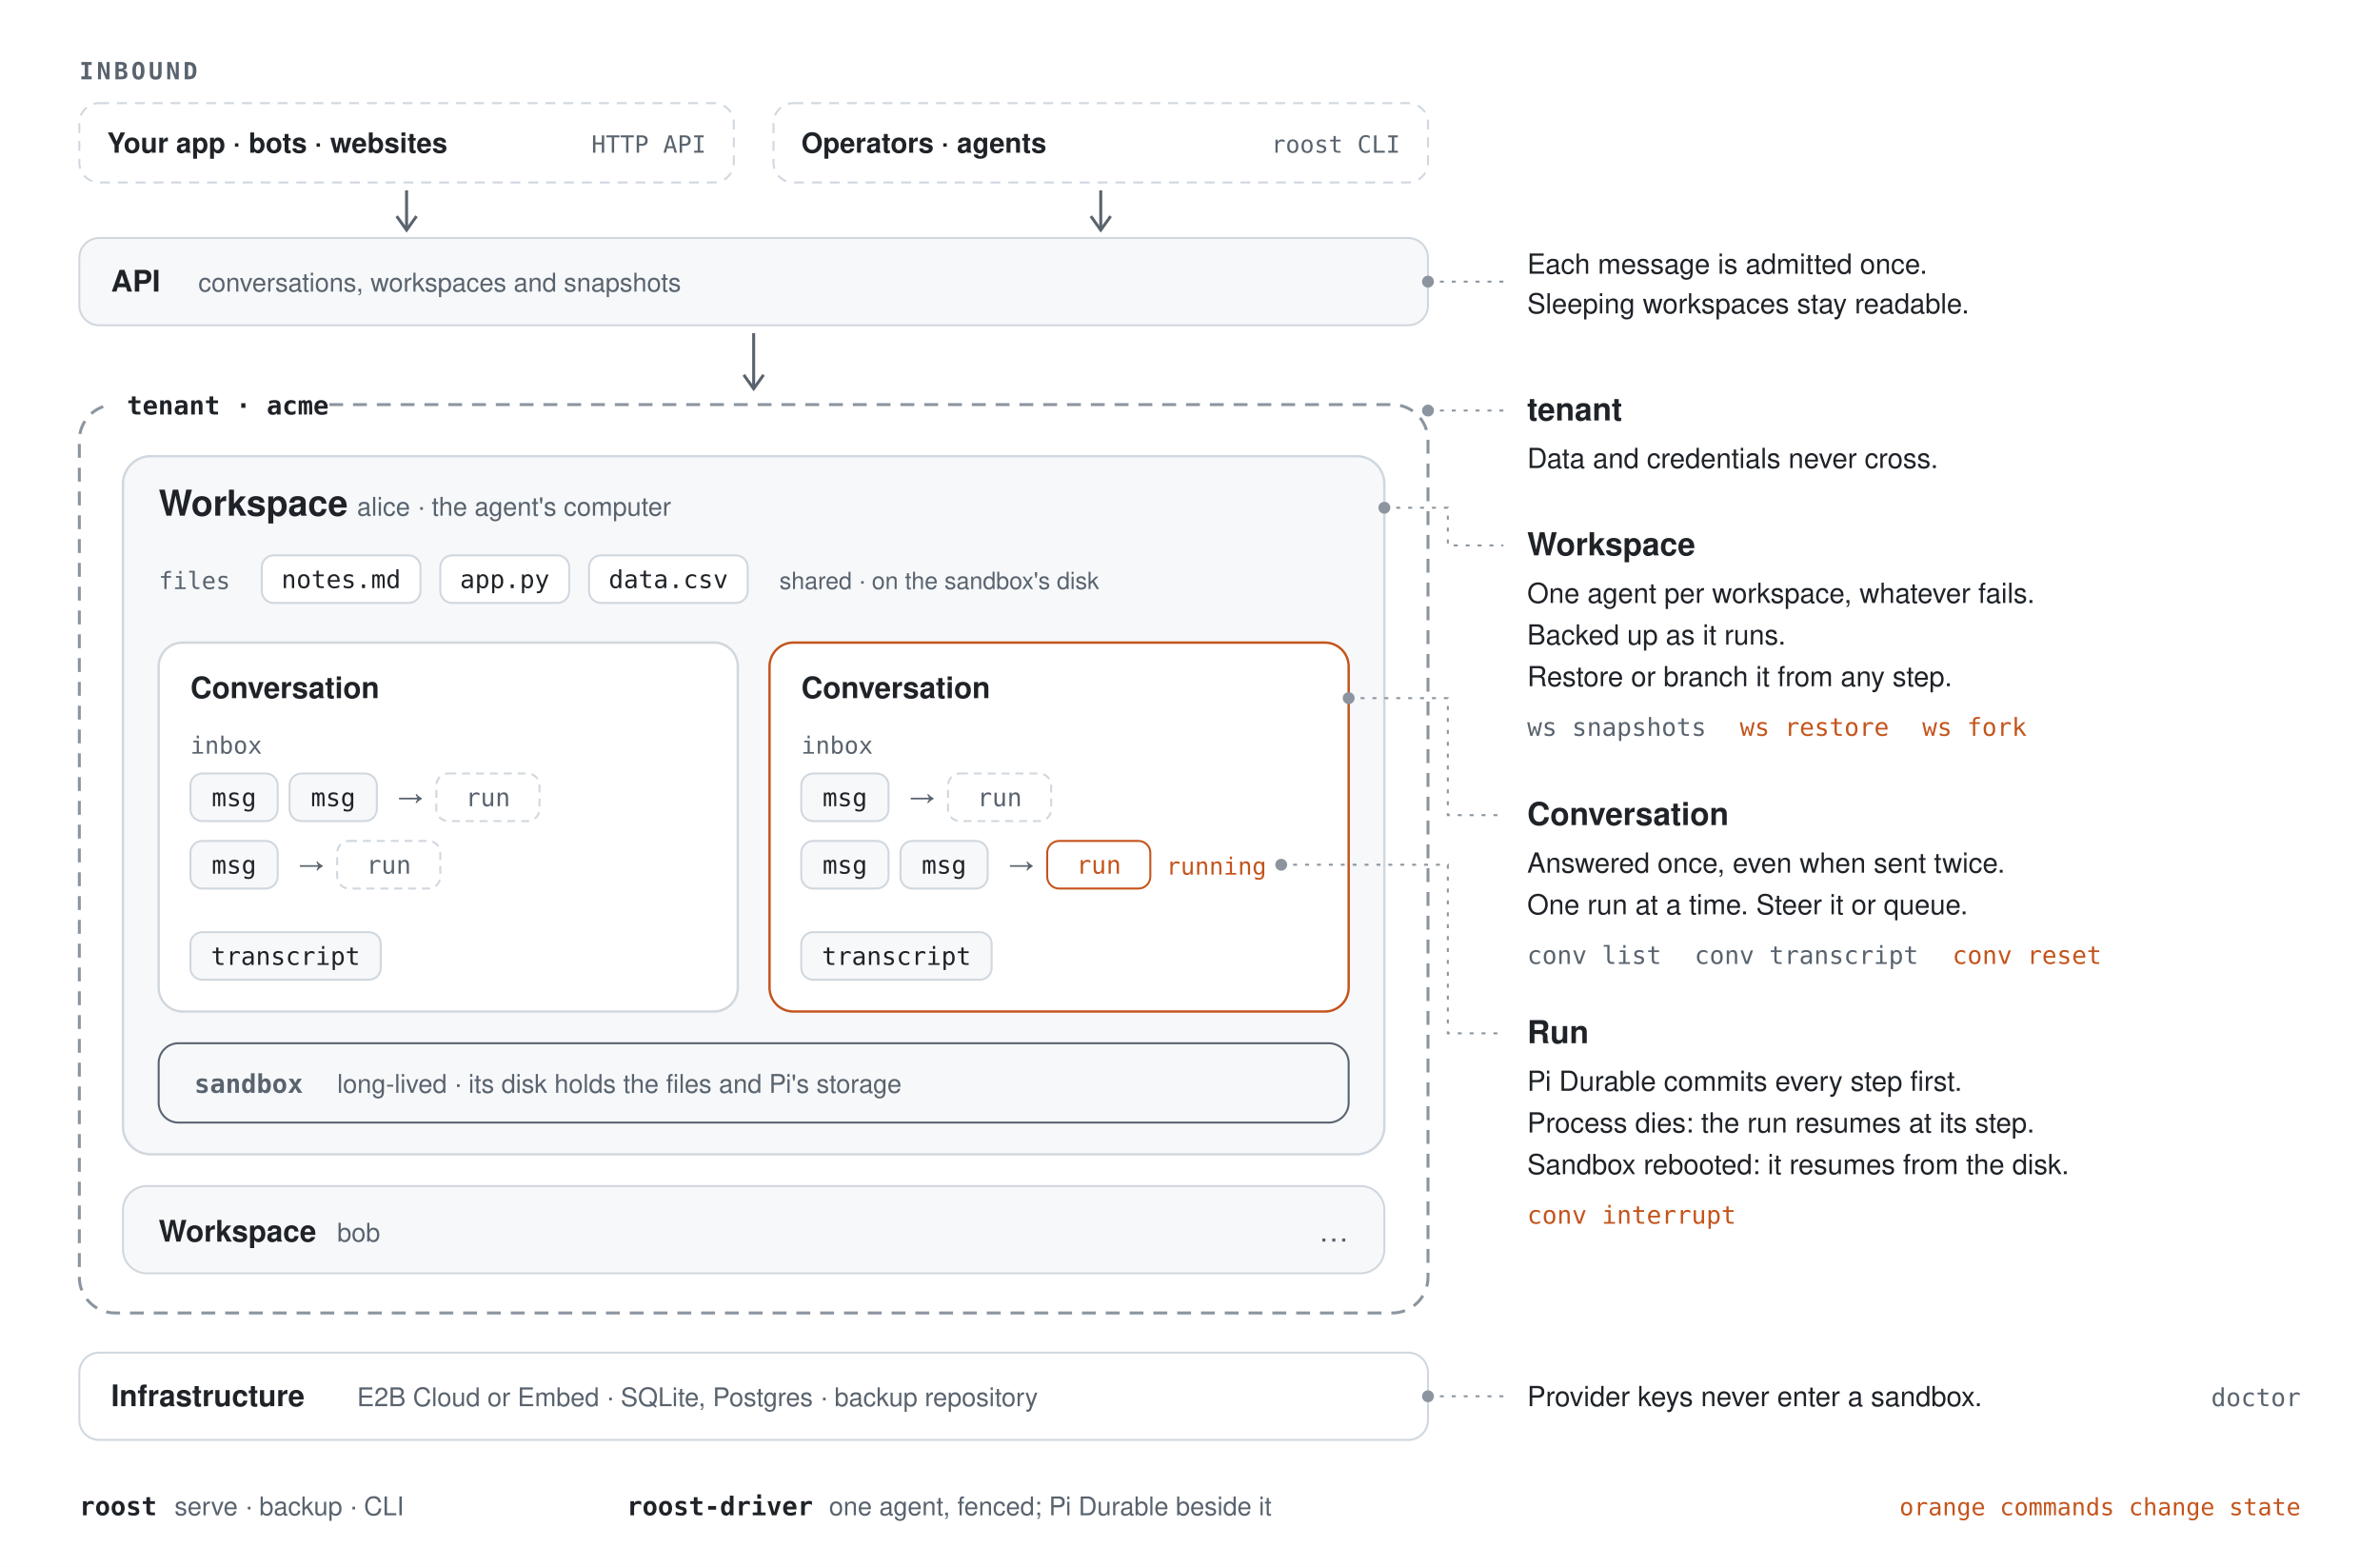
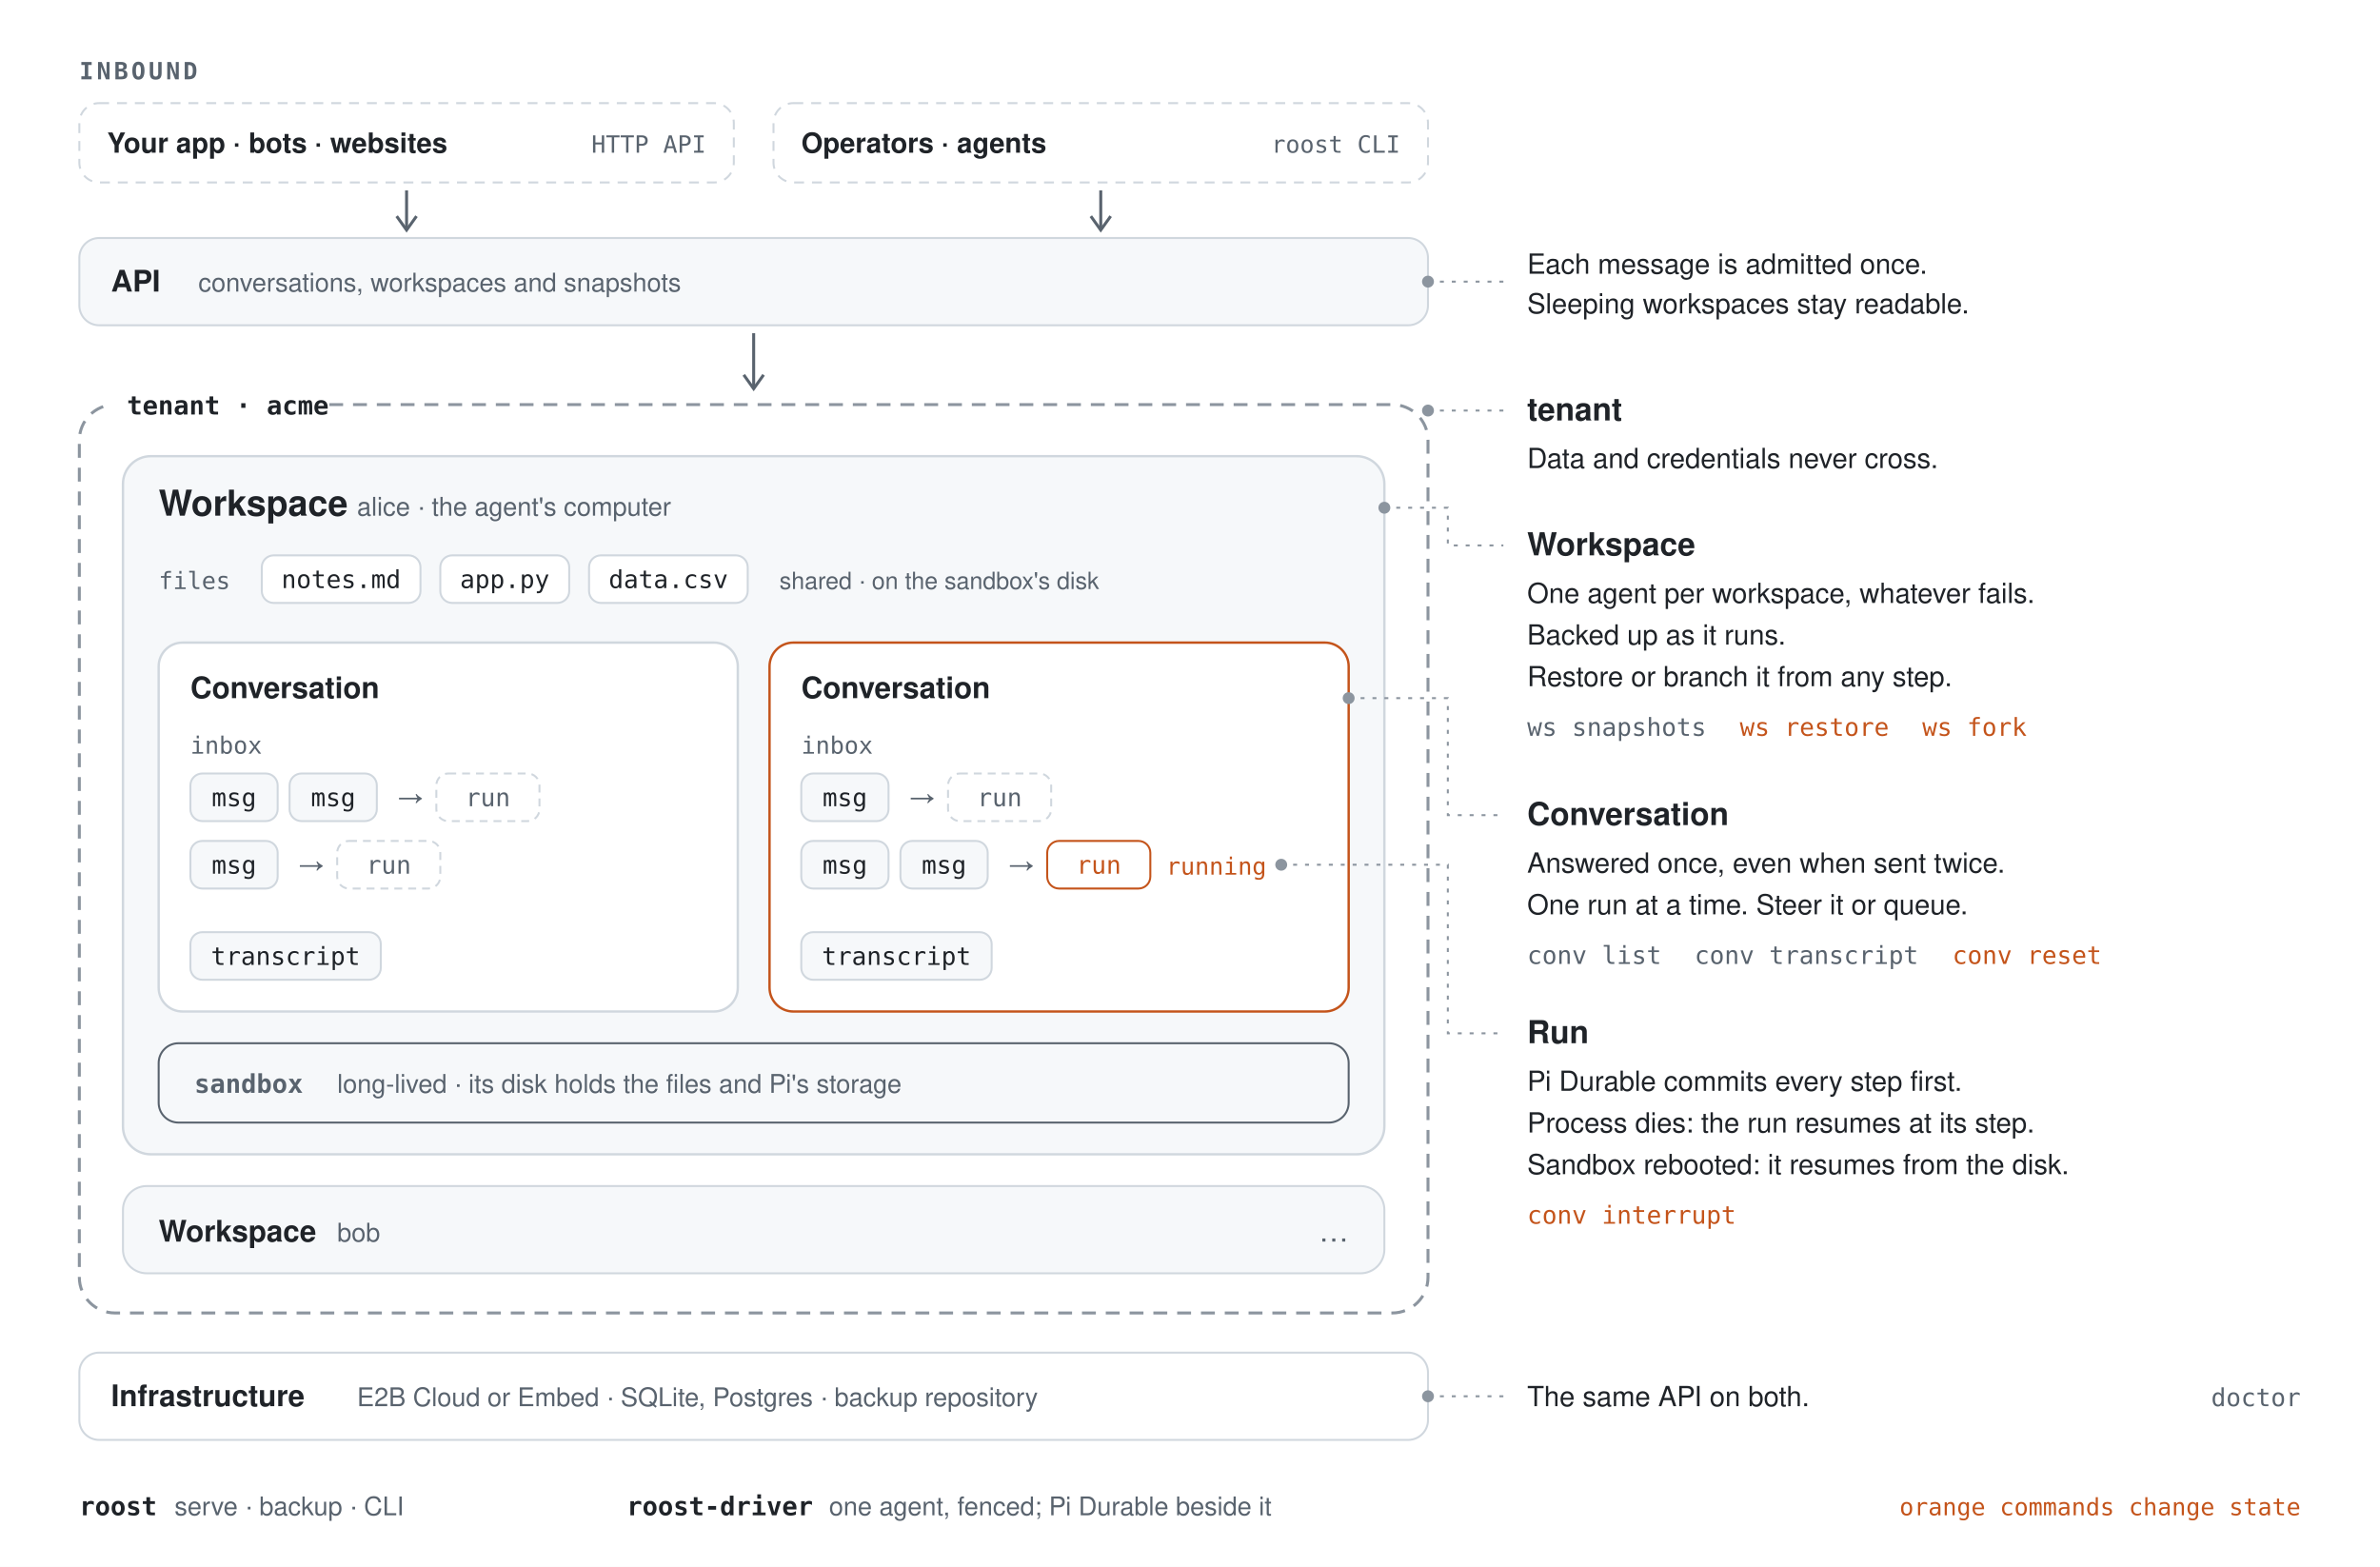
<svg xmlns="http://www.w3.org/2000/svg" width="1200" height="790" viewBox="0 0 1200 790" role="img" aria-label="roost: a tenant contains workspaces, a workspace contains conversations that share its files, a conversation runs one run at a time; each level lists its guarantees and operator commands">
  <rect x="0" y="0" width="1200" height="790" rx="0" fill="#FFFFFF" />
  <text x="40" y="40" font-family="ui-monospace, SFMono-Regular, Menlo, Consolas, monospace" font-size="12" font-weight="600" fill="#59636E" text-anchor="start" letter-spacing="1.5">INBOUND</text>
  <rect x="40" y="52" width="330" height="40" rx="10" fill="none" stroke="#D0D7DE" stroke-width="1" stroke-dasharray="5 4" />
  <text x="54" y="77" font-family="-apple-system, BlinkMacSystemFont, 'Segoe UI', Helvetica, Arial, sans-serif" font-size="14" font-weight="600" fill="#1F2328" text-anchor="start">Your app · bots · websites</text>
  <text x="356" y="77" font-family="ui-monospace, SFMono-Regular, Menlo, Consolas, monospace" font-size="12" font-weight="400" fill="#59636E" text-anchor="end">HTTP API</text>
  <path d="M205 96 V116" stroke="#59636E" stroke-width="1.5" />
  <path d="M200 109 L205 116 L210 109" fill="none" stroke="#59636E" stroke-width="1.5" />
  <rect x="390" y="52" width="330" height="40" rx="10" fill="none" stroke="#D0D7DE" stroke-width="1" stroke-dasharray="5 4" />
  <text x="404" y="77" font-family="-apple-system, BlinkMacSystemFont, 'Segoe UI', Helvetica, Arial, sans-serif" font-size="14" font-weight="600" fill="#1F2328" text-anchor="start">Operators · agents</text>
  <text x="706" y="77" font-family="ui-monospace, SFMono-Regular, Menlo, Consolas, monospace" font-size="12" font-weight="400" fill="#59636E" text-anchor="end">roost CLI</text>
  <path d="M555 96 V116" stroke="#59636E" stroke-width="1.5" />
  <path d="M550 109 L555 116 L560 109" fill="none" stroke="#59636E" stroke-width="1.5" />
  <rect x="40" y="120" width="680" height="44" rx="10" fill="#F6F8FA" stroke="#D0D7DE" stroke-width="1" />
  <text x="56" y="147" font-family="-apple-system, BlinkMacSystemFont, 'Segoe UI', Helvetica, Arial, sans-serif" font-size="15" font-weight="700" fill="#1F2328" text-anchor="start">API</text>
  <text x="100" y="147" font-family="-apple-system, BlinkMacSystemFont, 'Segoe UI', Helvetica, Arial, sans-serif" font-size="13" font-weight="400" fill="#59636E" text-anchor="start">conversations, workspaces and snapshots</text>
  <text x="770" y="138" font-family="-apple-system, BlinkMacSystemFont, 'Segoe UI', Helvetica, Arial, sans-serif" font-size="14" font-weight="500" fill="#1F2328" text-anchor="start">Each message is admitted once.</text>
  <text x="770" y="158" font-family="-apple-system, BlinkMacSystemFont, 'Segoe UI', Helvetica, Arial, sans-serif" font-size="14" font-weight="400" fill="#1F2328" text-anchor="start">Sleeping workspaces stay readable.</text>
  <path d="M720 142 H758" stroke="#8C959F" stroke-dasharray="2 4" />
  <circle cx="720" cy="142" r="3" fill="#8C959F" />
  <path d="M380 168 V196" stroke="#59636E" stroke-width="1.5" />
  <path d="M375 189 L380 196 L385 189" fill="none" stroke="#59636E" stroke-width="1.5" />
  <rect x="40" y="204" width="680" height="458" rx="18" fill="none" stroke="#8C959F" stroke-width="1.5" stroke-dasharray="7 5" />
  <rect x="56" y="193" width="110" height="22" rx="4" fill="#FFFFFF" />
  <text x="64" y="209" font-family="ui-monospace, SFMono-Regular, Menlo, Consolas, monospace" font-size="13" font-weight="600" fill="#1F2328" text-anchor="start">tenant · acme</text>
  <rect x="62" y="230" width="636" height="352" rx="14" fill="#F6F8FA" stroke="#D0D7DE" stroke-width="1.2" />
  <text x="80" y="260" font-family="-apple-system, BlinkMacSystemFont, 'Segoe UI', Helvetica, Arial, sans-serif" font-size="18" font-weight="700" fill="#1F2328" text-anchor="start">Workspace</text>
  <text x="180" y="260" font-family="-apple-system, BlinkMacSystemFont, 'Segoe UI', Helvetica, Arial, sans-serif" font-size="13" font-weight="400" fill="#59636E" text-anchor="start">alice · the agent's computer</text>
  <text x="80" y="297" font-family="ui-monospace, SFMono-Regular, Menlo, Consolas, monospace" font-size="12" font-weight="400" fill="#59636E" text-anchor="start">files</text>
  <rect x="132" y="280" width="80" height="24" rx="6" fill="#FFFFFF" stroke="#D0D7DE" stroke-width="1" />
  <text x="172.0" y="296.5" font-family="ui-monospace, SFMono-Regular, Menlo, Consolas, monospace" font-size="12.5" font-weight="500" fill="#1F2328" text-anchor="middle">notes.md</text>
  <rect x="222" y="280" width="65" height="24" rx="6" fill="#FFFFFF" stroke="#D0D7DE" stroke-width="1" />
  <text x="254.5" y="296.5" font-family="ui-monospace, SFMono-Regular, Menlo, Consolas, monospace" font-size="12.5" font-weight="500" fill="#1F2328" text-anchor="middle">app.py</text>
  <rect x="297" y="280" width="80" height="24" rx="6" fill="#FFFFFF" stroke="#D0D7DE" stroke-width="1" />
  <text x="337.0" y="296.5" font-family="ui-monospace, SFMono-Regular, Menlo, Consolas, monospace" font-size="12.5" font-weight="500" fill="#1F2328" text-anchor="middle">data.csv</text>
  <text x="393" y="297" font-family="-apple-system, BlinkMacSystemFont, 'Segoe UI', Helvetica, Arial, sans-serif" font-size="12" font-weight="400" fill="#59636E" text-anchor="start">shared · on the sandbox's disk</text>
  <rect x="80" y="324" width="292" height="186" rx="12" fill="#FFFFFF" stroke="#D0D7DE" stroke-width="1.2" />
  <text x="96" y="352" font-family="-apple-system, BlinkMacSystemFont, 'Segoe UI', Helvetica, Arial, sans-serif" font-size="15" font-weight="700" fill="#1F2328" text-anchor="start">Conversation</text>
  <text x="96" y="380" font-family="ui-monospace, SFMono-Regular, Menlo, Consolas, monospace" font-size="12" font-weight="400" fill="#59636E" text-anchor="start">inbox</text>
  <rect x="96" y="390" width="44" height="24" rx="6" fill="#F6F8FA" stroke="#D0D7DE" stroke-width="1" />
  <text x="118.0" y="406.5" font-family="ui-monospace, SFMono-Regular, Menlo, Consolas, monospace" font-size="12.5" font-weight="500" fill="#1F2328" text-anchor="middle">msg</text>
  <rect x="146" y="390" width="44" height="24" rx="6" fill="#F6F8FA" stroke="#D0D7DE" stroke-width="1" />
  <text x="168.0" y="406.5" font-family="ui-monospace, SFMono-Regular, Menlo, Consolas, monospace" font-size="12.5" font-weight="500" fill="#1F2328" text-anchor="middle">msg</text>
  <text x="200" y="407" font-family="-apple-system, BlinkMacSystemFont, 'Segoe UI', Helvetica, Arial, sans-serif" font-size="14" font-weight="400" fill="#59636E" text-anchor="start">→</text>
  <rect x="220" y="390" width="52" height="24" rx="6" fill="#FFFFFF" stroke="#D0D7DE" stroke-width="1" stroke-dasharray="4 3" />
  <text x="246.0" y="406.5" font-family="ui-monospace, SFMono-Regular, Menlo, Consolas, monospace" font-size="12.5" font-weight="500" fill="#59636E" text-anchor="middle">run</text>
  <rect x="96" y="424" width="44" height="24" rx="6" fill="#F6F8FA" stroke="#D0D7DE" stroke-width="1" />
  <text x="118.0" y="440.5" font-family="ui-monospace, SFMono-Regular, Menlo, Consolas, monospace" font-size="12.5" font-weight="500" fill="#1F2328" text-anchor="middle">msg</text>
  <text x="150" y="441" font-family="-apple-system, BlinkMacSystemFont, 'Segoe UI', Helvetica, Arial, sans-serif" font-size="14" font-weight="400" fill="#59636E" text-anchor="start">→</text>
  <rect x="170" y="424" width="52" height="24" rx="6" fill="#FFFFFF" stroke="#D0D7DE" stroke-width="1" stroke-dasharray="4 3" />
  <text x="196.0" y="440.5" font-family="ui-monospace, SFMono-Regular, Menlo, Consolas, monospace" font-size="12.5" font-weight="500" fill="#59636E" text-anchor="middle">run</text>
  <rect x="96" y="470" width="96" height="24" rx="6" fill="#F6F8FA" stroke="#D0D7DE" stroke-width="1" />
  <text x="144.0" y="486.5" font-family="ui-monospace, SFMono-Regular, Menlo, Consolas, monospace" font-size="12.5" font-weight="500" fill="#1F2328" text-anchor="middle">transcript</text>
  <rect x="388" y="324" width="292" height="186" rx="12" fill="#FFFFFF" stroke="#C4541B" stroke-width="1.2" />
  <text x="404" y="352" font-family="-apple-system, BlinkMacSystemFont, 'Segoe UI', Helvetica, Arial, sans-serif" font-size="15" font-weight="700" fill="#1F2328" text-anchor="start">Conversation</text>
  <text x="404" y="380" font-family="ui-monospace, SFMono-Regular, Menlo, Consolas, monospace" font-size="12" font-weight="400" fill="#59636E" text-anchor="start">inbox</text>
  <rect x="404" y="390" width="44" height="24" rx="6" fill="#F6F8FA" stroke="#D0D7DE" stroke-width="1" />
  <text x="426.0" y="406.5" font-family="ui-monospace, SFMono-Regular, Menlo, Consolas, monospace" font-size="12.5" font-weight="500" fill="#1F2328" text-anchor="middle">msg</text>
  <text x="458" y="407" font-family="-apple-system, BlinkMacSystemFont, 'Segoe UI', Helvetica, Arial, sans-serif" font-size="14" font-weight="400" fill="#59636E" text-anchor="start">→</text>
  <rect x="478" y="390" width="52" height="24" rx="6" fill="#FFFFFF" stroke="#D0D7DE" stroke-width="1" stroke-dasharray="4 3" />
  <text x="504.0" y="406.5" font-family="ui-monospace, SFMono-Regular, Menlo, Consolas, monospace" font-size="12.5" font-weight="500" fill="#59636E" text-anchor="middle">run</text>
  <rect x="404" y="424" width="44" height="24" rx="6" fill="#F6F8FA" stroke="#D0D7DE" stroke-width="1" />
  <text x="426.0" y="440.5" font-family="ui-monospace, SFMono-Regular, Menlo, Consolas, monospace" font-size="12.5" font-weight="500" fill="#1F2328" text-anchor="middle">msg</text>
  <rect x="454" y="424" width="44" height="24" rx="6" fill="#F6F8FA" stroke="#D0D7DE" stroke-width="1" />
  <text x="476.0" y="440.5" font-family="ui-monospace, SFMono-Regular, Menlo, Consolas, monospace" font-size="12.5" font-weight="500" fill="#1F2328" text-anchor="middle">msg</text>
  <text x="508" y="441" font-family="-apple-system, BlinkMacSystemFont, 'Segoe UI', Helvetica, Arial, sans-serif" font-size="14" font-weight="400" fill="#59636E" text-anchor="start">→</text>
  <rect x="528" y="424" width="52" height="24" rx="6" fill="#FFFFFF" stroke="#C4541B" stroke-width="1" />
  <text x="554.0" y="440.5" font-family="ui-monospace, SFMono-Regular, Menlo, Consolas, monospace" font-size="12.5" font-weight="500" fill="#C4541B" text-anchor="middle">run</text>
  <text x="588" y="441" font-family="ui-monospace, SFMono-Regular, Menlo, Consolas, monospace" font-size="12" font-weight="400" fill="#C4541B" text-anchor="start">running</text>
  <rect x="404" y="470" width="96" height="24" rx="6" fill="#F6F8FA" stroke="#D0D7DE" stroke-width="1" />
  <text x="452.0" y="486.5" font-family="ui-monospace, SFMono-Regular, Menlo, Consolas, monospace" font-size="12.5" font-weight="500" fill="#1F2328" text-anchor="middle">transcript</text>
  <rect x="80" y="526" width="600" height="40" rx="10" fill="none" stroke="#59636E" stroke-width="1" />
  <text x="98" y="551" font-family="ui-monospace, SFMono-Regular, Menlo, Consolas, monospace" font-size="13" font-weight="600" fill="#59636E" text-anchor="start">sandbox</text>
  <text x="170" y="551" font-family="-apple-system, BlinkMacSystemFont, 'Segoe UI', Helvetica, Arial, sans-serif" font-size="13" font-weight="400" fill="#59636E" text-anchor="start">long-lived · its disk holds the files and Pi's storage</text>
  <rect x="62" y="598" width="636" height="44" rx="12" fill="#F6F8FA" stroke="#D0D7DE" stroke-width="1" />
  <text x="80" y="626" font-family="-apple-system, BlinkMacSystemFont, 'Segoe UI', Helvetica, Arial, sans-serif" font-size="15" font-weight="700" fill="#1F2328" text-anchor="start">Workspace</text>
  <text x="170" y="626" font-family="-apple-system, BlinkMacSystemFont, 'Segoe UI', Helvetica, Arial, sans-serif" font-size="13" font-weight="400" fill="#59636E" text-anchor="start">bob</text>
  <text x="680" y="626" font-family="-apple-system, BlinkMacSystemFont, 'Segoe UI', Helvetica, Arial, sans-serif" font-size="15" font-weight="400" fill="#59636E" text-anchor="end">…</text>
  <rect x="40" y="682" width="680" height="44" rx="10" fill="none" stroke="#D0D7DE" stroke-width="1" />
  <text x="56" y="709" font-family="-apple-system, BlinkMacSystemFont, 'Segoe UI', Helvetica, Arial, sans-serif" font-size="15" font-weight="700" fill="#1F2328" text-anchor="start">Infrastructure</text>
  <text x="180" y="709" font-family="-apple-system, BlinkMacSystemFont, 'Segoe UI', Helvetica, Arial, sans-serif" font-size="13" font-weight="400" fill="#59636E" text-anchor="start">E2B Cloud or Embed · SQLite, Postgres · backup repository</text>
-   <text x="770" y="709" font-family="-apple-system, BlinkMacSystemFont, 'Segoe UI', Helvetica, Arial, sans-serif" font-size="14" font-weight="500" fill="#1F2328" text-anchor="start">Provider keys never enter a sandbox.</text>
+   <text x="770" y="709" font-family="-apple-system, BlinkMacSystemFont, 'Segoe UI', Helvetica, Arial, sans-serif" font-size="14" font-weight="500" fill="#1F2328" text-anchor="start">The same API on both.</text>
  <text x="1160" y="709" font-family="ui-monospace, SFMono-Regular, Menlo, Consolas, monospace" font-size="12.5" font-weight="500" fill="#59636E" text-anchor="end">doctor</text>
  <path d="M720 704 H758" stroke="#8C959F" stroke-dasharray="2 4" />
  <circle cx="720" cy="704" r="3" fill="#8C959F" />
  <text x="770" y="212" font-family="-apple-system, BlinkMacSystemFont, 'Segoe UI', Helvetica, Arial, sans-serif" font-size="16" font-weight="700" fill="#1F2328" text-anchor="start">tenant</text>
  <text x="770" y="236" font-family="-apple-system, BlinkMacSystemFont, 'Segoe UI', Helvetica, Arial, sans-serif" font-size="14" font-weight="500" fill="#1F2328" text-anchor="start">Data and credentials never cross.</text>
  <path d="M720 207 H730 V207 H758" fill="none" stroke="#8C959F" stroke-dasharray="2 4" />
  <circle cx="720" cy="207" r="3" fill="#8C959F" />
  <text x="770" y="280" font-family="-apple-system, BlinkMacSystemFont, 'Segoe UI', Helvetica, Arial, sans-serif" font-size="16" font-weight="700" fill="#1F2328" text-anchor="start">Workspace</text>
  <text x="770" y="304" font-family="-apple-system, BlinkMacSystemFont, 'Segoe UI', Helvetica, Arial, sans-serif" font-size="14" font-weight="500" fill="#1F2328" text-anchor="start">One agent per workspace, whatever fails.</text>
  <text x="770" y="325" font-family="-apple-system, BlinkMacSystemFont, 'Segoe UI', Helvetica, Arial, sans-serif" font-size="14" font-weight="400" fill="#1F2328" text-anchor="start">Backed up as it runs.</text>
  <text x="770" y="346" font-family="-apple-system, BlinkMacSystemFont, 'Segoe UI', Helvetica, Arial, sans-serif" font-size="14" font-weight="400" fill="#1F2328" text-anchor="start">Restore or branch it from any step.</text>
  <text x="770" y="371" font-family="ui-monospace, SFMono-Regular, Menlo, Consolas, monospace" font-size="12.5" font-weight="500" fill="#59636E" text-anchor="start">ws snapshots</text>
  <text x="877.2" y="371" font-family="ui-monospace, SFMono-Regular, Menlo, Consolas, monospace" font-size="12.5" font-weight="500" fill="#C4541B" text-anchor="start">ws restore</text>
  <text x="969.2" y="371" font-family="ui-monospace, SFMono-Regular, Menlo, Consolas, monospace" font-size="12.5" font-weight="500" fill="#C4541B" text-anchor="start">ws fork</text>
  <path d="M698 256 H730 V275 H758" fill="none" stroke="#8C959F" stroke-dasharray="2 4" />
  <circle cx="698" cy="256" r="3" fill="#8C959F" />
  <text x="770" y="416" font-family="-apple-system, BlinkMacSystemFont, 'Segoe UI', Helvetica, Arial, sans-serif" font-size="16" font-weight="700" fill="#1F2328" text-anchor="start">Conversation</text>
  <text x="770" y="440" font-family="-apple-system, BlinkMacSystemFont, 'Segoe UI', Helvetica, Arial, sans-serif" font-size="14" font-weight="500" fill="#1F2328" text-anchor="start">Answered once, even when sent twice.</text>
  <text x="770" y="461" font-family="-apple-system, BlinkMacSystemFont, 'Segoe UI', Helvetica, Arial, sans-serif" font-size="14" font-weight="400" fill="#1F2328" text-anchor="start">One run at a time. Steer it or queue.</text>
  <text x="770" y="486" font-family="ui-monospace, SFMono-Regular, Menlo, Consolas, monospace" font-size="12.5" font-weight="500" fill="#59636E" text-anchor="start">conv list</text>
  <text x="854.4" y="486" font-family="ui-monospace, SFMono-Regular, Menlo, Consolas, monospace" font-size="12.5" font-weight="500" fill="#59636E" text-anchor="start">conv transcript</text>
  <text x="984.4" y="486" font-family="ui-monospace, SFMono-Regular, Menlo, Consolas, monospace" font-size="12.5" font-weight="500" fill="#C4541B" text-anchor="start">conv reset</text>
  <path d="M680 352 H730 V411 H758" fill="none" stroke="#8C959F" stroke-dasharray="2 4" />
  <circle cx="680" cy="352" r="3" fill="#8C959F" />
  <text x="770" y="526" font-family="-apple-system, BlinkMacSystemFont, 'Segoe UI', Helvetica, Arial, sans-serif" font-size="16" font-weight="700" fill="#1F2328" text-anchor="start">Run</text>
  <text x="770" y="550" font-family="-apple-system, BlinkMacSystemFont, 'Segoe UI', Helvetica, Arial, sans-serif" font-size="14" font-weight="500" fill="#1F2328" text-anchor="start">Pi Durable commits every step first.</text>
  <text x="770" y="571" font-family="-apple-system, BlinkMacSystemFont, 'Segoe UI', Helvetica, Arial, sans-serif" font-size="14" font-weight="400" fill="#1F2328" text-anchor="start">Process dies: the run resumes at its step.</text>
  <text x="770" y="592" font-family="-apple-system, BlinkMacSystemFont, 'Segoe UI', Helvetica, Arial, sans-serif" font-size="14" font-weight="400" fill="#1F2328" text-anchor="start">Sandbox rebooted: it resumes from the disk.</text>
  <text x="770" y="617" font-family="ui-monospace, SFMono-Regular, Menlo, Consolas, monospace" font-size="12.5" font-weight="500" fill="#C4541B" text-anchor="start">conv interrupt</text>
  <path d="M646 436 H730 V521 H758" fill="none" stroke="#8C959F" stroke-dasharray="2 4" />
  <circle cx="646" cy="436" r="3" fill="#8C959F" />
  <text x="40" y="764" font-family="ui-monospace, SFMono-Regular, Menlo, Consolas, monospace" font-size="13" font-weight="600" fill="#1F2328" text-anchor="start">roost</text>
  <text x="88" y="764" font-family="-apple-system, BlinkMacSystemFont, 'Segoe UI', Helvetica, Arial, sans-serif" font-size="13" font-weight="400" fill="#59636E" text-anchor="start">serve · backup · CLI</text>
  <text x="316" y="764" font-family="ui-monospace, SFMono-Regular, Menlo, Consolas, monospace" font-size="13" font-weight="600" fill="#1F2328" text-anchor="start">roost-driver</text>
  <text x="418" y="764" font-family="-apple-system, BlinkMacSystemFont, 'Segoe UI', Helvetica, Arial, sans-serif" font-size="13" font-weight="400" fill="#59636E" text-anchor="start">one agent, fenced; Pi Durable beside it</text>
  <text x="1160" y="764" font-family="ui-monospace, SFMono-Regular, Menlo, Consolas, monospace" font-size="12" font-weight="400" fill="#C4541B" text-anchor="end">orange commands change state</text>
</svg>
